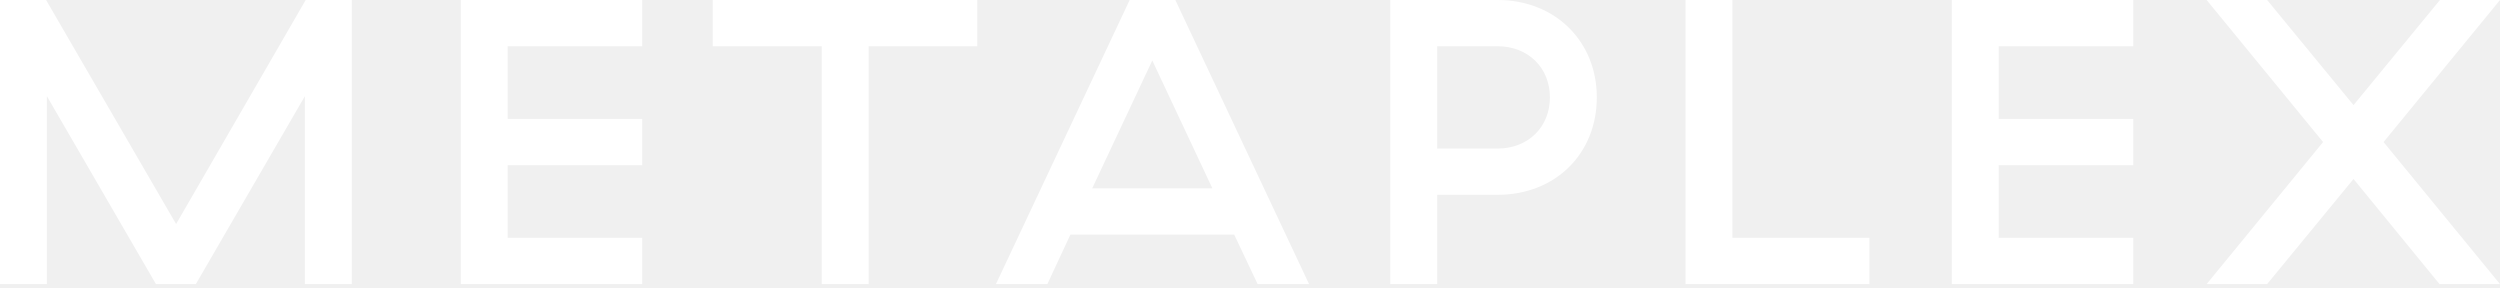
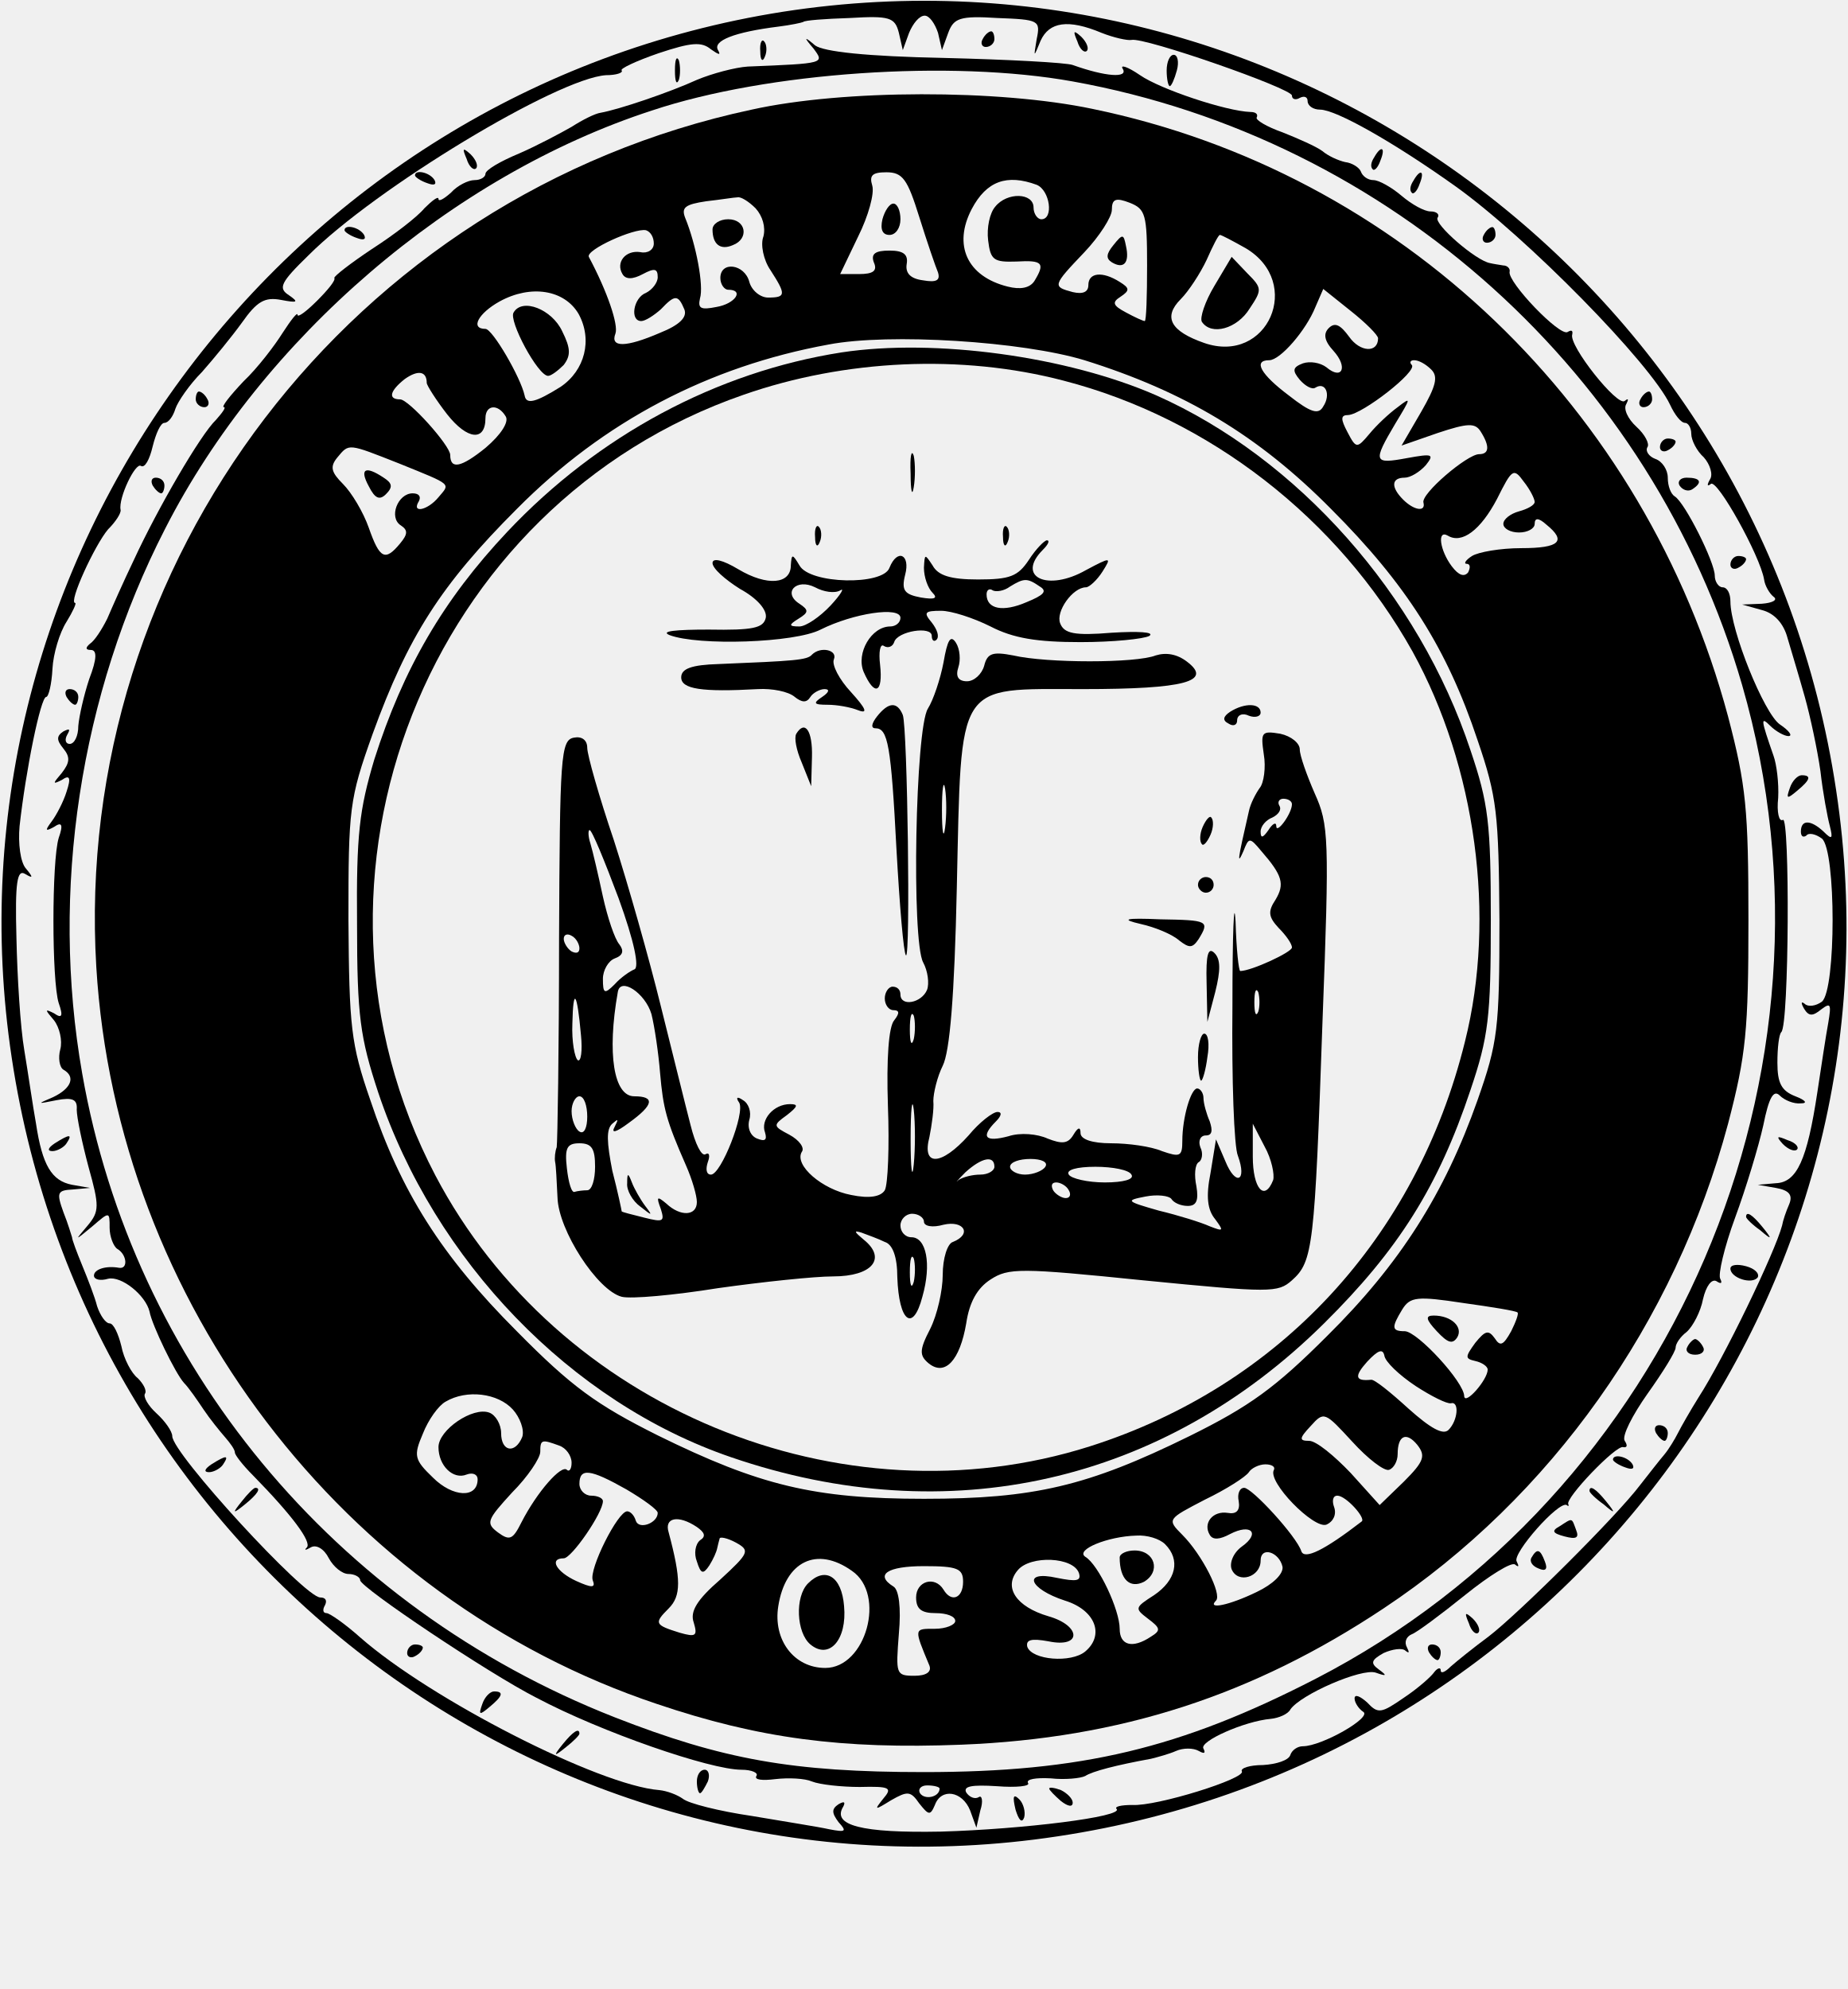
- <svg xmlns="http://www.w3.org/2000/svg" width="200" height="23" viewBox="0 0 200 23" fill="none">
-   <path d="M0 22.727H3.752V7.695L12.475 22.727H15.668L24.39 7.695V22.727H28.143V0H24.456L14.088 17.922L3.687 0H0V22.727Z" fill="white" />
-   <path d="M36.862 22.727H51.378V19.026H40.614V13.214H51.378V9.513H40.614V3.701H51.378V0H36.862V22.727Z" fill="white" />
-   <path d="M65.741 22.727H69.493V3.701H78.183V0H57.018V3.701H65.741V22.727Z" fill="white" />
-   <path d="M100.61 22.727H104.724L94.027 0H90.373L79.675 22.727H83.79L85.633 18.766H98.734L100.61 22.727ZM87.378 15.065L92.183 4.838L96.989 15.065H87.378Z" fill="white" />
-   <path d="M111.222 22.727H114.974V15.584H119.813C124.421 15.584 127.745 12.305 127.745 7.792C127.745 3.312 124.421 0 119.813 0H111.222V22.727ZM114.974 11.883V3.701H119.813C122.249 3.701 123.993 5.422 123.993 7.792C123.993 10.162 122.249 11.883 119.813 11.883H114.974Z" fill="white" />
-   <path d="M134.841 22.727H149.554V19.026H138.593V0H134.841V22.727Z" fill="white" />
-   <path d="M156.145 22.727H170.661V19.026H159.897V13.214H170.661V9.513H159.897V3.701H170.661V0H156.145V22.727Z" fill="white" />
-   <path d="M176.531 22.727H181.37L188.282 14.318L195.161 22.727H200L190.685 11.364L200 0H195.194L188.282 8.409L181.37 0H176.531L185.846 11.364L176.531 22.727Z" fill="white" />
+ <svg xmlns="http://www.w3.org/2000/svg" version="1.0" width="236pt" height="254pt" viewBox="0 0 236 254" preserveAspectRatio="xMidYMid meet">
+   <g transform="translate(0,254) scale(0.1,-0.1)" fill="#000000" stroke="none">
+     <path d="M1000 2525 c-638 -100 -1081 -701 -985 -1336 97 -645 696 -1091 1336 -994 645 97 1091 696 994 1336 -97 647 -702 1094 -1345 994z m148 -27 l5 -22 8 22 c5 12 13 22 20 22 6 0 13 -10 17 -22 l5 -22 8 22 c7 19 15 22 63 19 53 -2 55 -3 50 -27 -4 -24 -4 -24 5 -2 11 24 35 28 78 10 15 -6 33 -10 38 -9 16 4 205 -62 205 -71 0 -5 5 -6 10 -3 6 3 10 1 10 -4 0 -6 7 -11 16 -11 20 0 93 -41 173 -98 91 -65 249 -226 274 -279 6 -13 14 -23 19 -23 4 0 8 -6 8 -14 0 -8 7 -22 16 -30 8 -9 12 -22 8 -28 -4 -7 -4 -10 1 -6 8 7 63 -92 68 -122 1 -8 7 -18 12 -22 6 -4 -1 -8 -15 -9 l-25 -1 25 -7 c16 -4 28 -17 33 -36 5 -17 15 -50 22 -75 7 -25 16 -67 20 -95 3 -27 9 -59 12 -70 4 -16 3 -18 -8 -7 -16 15 -29 16 -29 0 0 -6 3 -8 7 -5 3 4 12 2 20 -4 18 -16 18 -192 0 -208 -8 -6 -18 -7 -22 -3 -5 4 -5 1 -1 -6 6 -10 11 -10 22 -1 12 9 13 7 9 -17 -3 -16 -9 -56 -14 -89 -13 -86 -26 -115 -53 -116 l-23 -2 23 -4 c17 -3 22 -9 17 -21 -4 -9 -8 -21 -9 -27 -9 -34 -74 -169 -107 -220 -10 -16 -22 -37 -26 -45 -4 -8 -12 -21 -17 -27 -6 -7 -20 -25 -31 -39 -30 -40 -156 -165 -194 -194 -19 -14 -40 -31 -48 -38 -7 -7 -13 -10 -13 -5 0 4 -4 3 -8 -2 -4 -6 -21 -21 -39 -33 -29 -20 -33 -21 -47 -6 -9 8 -16 11 -16 5 0 -5 5 -13 11 -17 12 -7 -53 -44 -77 -44 -7 0 -14 -5 -16 -11 -2 -7 -18 -12 -35 -13 -17 0 -29 -4 -27 -8 6 -9 -109 -45 -140 -43 -14 0 -23 -2 -20 -5 10 -10 -120 -26 -224 -29 -102 -2 -140 8 -125 32 3 6 1 7 -6 3 -9 -6 -9 -11 0 -23 11 -12 9 -13 -12 -9 -13 3 -58 10 -99 17 -41 6 -81 16 -88 22 -7 5 -20 10 -30 11 -77 6 -292 116 -382 195 -19 17 -39 31 -43 31 -5 0 -5 5 -2 10 3 6 1 10 -6 10 -20 0 -189 184 -189 206 0 6 -9 19 -20 29 -11 10 -17 21 -15 25 3 4 -2 13 -9 20 -8 6 -18 25 -21 41 -4 16 -10 29 -15 29 -5 0 -12 10 -16 22 -3 12 -12 35 -19 52 -7 17 -13 33 -13 36 -1 3 -5 17 -11 32 -9 25 -8 28 12 29 l22 2 -23 4 c-26 5 -38 25 -46 78 -4 22 -10 64 -15 94 -5 29 -9 94 -10 143 -2 72 1 88 11 82 10 -6 11 -5 1 7 -7 8 -10 32 -8 54 8 72 27 165 34 165 3 0 7 16 8 36 1 19 9 46 18 60 8 13 13 24 11 24 -9 0 25 74 42 94 10 10 17 21 16 25 -3 15 19 61 26 56 5 -3 11 8 15 25 4 16 10 30 15 30 5 0 11 8 14 18 3 9 18 31 34 47 15 17 38 45 51 63 19 27 29 33 50 29 21 -4 23 -3 10 6 -14 9 -11 16 25 51 86 86 318 226 380 230 13 0 22 3 20 6 -3 2 18 12 47 22 42 14 55 15 67 5 10 -7 13 -8 9 -1 -7 12 21 23 77 30 16 2 30 5 32 6 1 2 28 4 59 5 51 3 58 1 63 -19z" />
+     <path d="M1255 2490 c-3 -5 -1 -10 4 -10 6 0 11 5 11 10 0 6 -2 10 -4 10 -3 0 -8 -4 -11 -10z" />
+     <path d="M1376 2487 c3 -10 9 -15 12 -12 3 3 0 11 -7 18 -10 9 -11 8 -5 -6z" />
+     <path d="M971 2474 c0 -11 3 -14 6 -6 3 7 2 16 -1 19 -3 4 -6 -2 -5 -13z" />
+     <path d="M1039 2478 c14 -19 15 -19 -84 -23 -16 -1 -46 -9 -65 -17 -35 -16 -100 -38 -123 -42 -7 -1 -23 -9 -37 -18 -14 -8 -44 -24 -67 -34 -24 -10 -43 -21 -43 -26 0 -4 -6 -8 -14 -8 -8 0 -22 -7 -30 -16 -9 -8 -16 -12 -16 -8 0 4 -8 -2 -18 -12 -9 -11 -39 -34 -67 -52 -27 -18 -49 -35 -48 -37 2 -3 -9 -16 -22 -29 -14 -14 -25 -22 -25 -18 0 4 -8 -6 -19 -23 -10 -16 -32 -45 -50 -62 -17 -18 -29 -33 -25 -33 3 0 -2 -7 -10 -16 -20 -19 -75 -114 -105 -179 -13 -27 -28 -61 -34 -75 -7 -14 -16 -28 -22 -32 -6 -5 -6 -8 1 -8 8 0 8 -11 -2 -37 -7 -21 -13 -48 -14 -60 0 -13 -5 -23 -11 -23 -5 0 -7 5 -3 12 4 7 3 8 -5 4 -9 -6 -9 -11 0 -22 9 -11 8 -18 -2 -31 -12 -14 -12 -15 0 -9 10 7 12 3 6 -15 -4 -13 -13 -30 -19 -38 -9 -12 -8 -13 3 -7 10 7 12 3 6 -14 -9 -29 -9 -183 0 -211 6 -17 4 -20 -6 -13 -12 6 -12 5 0 -9 7 -9 11 -26 8 -37 -3 -11 -1 -23 4 -26 16 -9 10 -24 -13 -35 -21 -9 -21 -9 4 -4 21 4 27 1 26 -12 0 -10 7 -43 15 -73 14 -50 14 -57 -1 -75 -17 -20 -17 -20 6 -1 22 19 22 19 22 -2 0 -11 5 -24 10 -27 12 -7 14 -26 2 -24 -17 3 -32 -2 -32 -10 0 -5 8 -7 18 -4 17 4 48 -21 53 -42 3 -17 33 -79 44 -91 6 -6 17 -22 25 -34 8 -12 21 -28 28 -36 6 -7 12 -15 12 -19 0 -3 10 -16 23 -29 51 -52 75 -85 69 -92 -4 -4 -2 -4 5 0 7 4 17 -2 23 -14 6 -11 17 -20 25 -20 8 0 15 -4 15 -8 0 -9 164 -119 225 -150 83 -44 222 -92 262 -92 13 0 22 -4 19 -8 -3 -5 8 -6 24 -4 17 2 38 1 47 -3 10 -4 38 -7 61 -7 39 1 42 -1 30 -15 -12 -15 -11 -15 10 -2 21 12 25 12 36 -4 12 -15 14 -16 20 -2 8 22 35 18 45 -7 l8 -22 5 22 c4 12 2 20 -2 17 -5 -3 -12 0 -16 6 -4 8 7 10 39 8 25 -2 43 0 40 4 -3 5 10 7 29 6 18 -2 38 0 44 3 9 6 40 14 84 22 8 2 23 6 32 10 9 4 22 4 29 0 7 -4 9 -3 6 3 -6 9 52 35 86 38 10 1 22 6 25 12 13 19 91 53 109 47 14 -5 15 -4 4 4 -11 8 -10 12 6 21 11 5 24 7 28 3 5 -4 5 -2 2 4 -4 7 -1 14 6 17 6 2 37 25 68 50 31 25 60 43 64 39 5 -4 5 -2 2 4 -6 10 54 78 64 72 2 -2 3 -1 2 1 -5 7 61 76 70 73 5 -1 6 2 2 8 -4 6 10 33 29 60 20 28 36 54 36 59 0 5 6 14 14 20 8 7 18 26 21 42 4 17 11 26 17 23 6 -4 8 -3 5 3 -3 5 5 40 19 78 14 38 30 91 36 118 7 35 13 46 21 38 6 -6 18 -11 27 -10 9 0 6 4 -7 9 -18 7 -23 17 -23 43 0 19 2 36 5 39 10 9 11 277 2 271 -5 -3 -8 10 -6 28 1 19 -2 43 -6 54 -16 46 -17 51 -4 38 7 -7 18 -13 23 -13 6 0 1 7 -11 15 -20 14 -63 120 -63 157 0 10 -4 18 -10 18 -5 0 -10 7 -10 15 0 17 -38 93 -51 101 -5 3 -9 13 -9 24 0 10 -7 21 -16 24 -8 3 -13 10 -10 15 3 4 -3 16 -14 26 -11 10 -17 23 -13 29 3 6 3 8 -2 4 -9 -8 -72 71 -67 85 1 5 -1 6 -6 3 -10 -6 -77 64 -74 77 1 4 -3 8 -8 8 -6 1 -13 2 -17 3 -18 3 -72 50 -67 58 3 4 -1 8 -9 8 -8 0 -24 9 -37 20 -13 11 -29 20 -36 20 -7 0 -14 5 -16 11 -2 5 -11 11 -20 12 -9 2 -22 8 -29 14 -8 6 -31 16 -51 24 -20 7 -35 16 -33 19 2 4 -1 7 -8 7 -31 1 -115 29 -141 47 -16 11 -26 14 -22 8 7 -12 -22 -10 -64 5 -8 3 -82 7 -164 9 -100 2 -154 8 -165 16 -14 12 -15 11 -2 -4z m331 -42 c406 -73 740 -374 855 -771 143 -495 -89 -1034 -545 -1269 -173 -89 -299 -119 -500 -119 -168 0 -257 16 -395 70 -359 141 -615 451 -680 822 -41 233 -3 484 106 696 124 243 366 451 622 534 147 49 382 65 537 37z m-170 -2180 c0 -11 -19 -15 -25 -6 -3 5 1 10 9 10 9 0 16 -2 16 -4z" />
+     <path d="M960 2400 c-511 -109 -868 -577 -837 -1095 26 -428 315 -807 716 -941 130 -44 236 -58 389 -52 203 8 372 63 539 174 214 142 372 365 440 619 23 88 26 119 26 260 0 142 -3 172 -26 260 -106 395 -419 695 -812 776 -119 25 -318 25 -435 -1z m214 -137 c10 -32 21 -64 24 -71 3 -10 -2 -13 -19 -10 -16 2 -23 9 -21 21 2 12 -4 17 -22 17 -18 0 -24 -4 -20 -15 5 -11 -1 -15 -19 -15 l-24 0 23 48 c13 26 21 55 18 65 -4 13 0 17 18 17 21 0 27 -9 42 -57z m150 41 c17 -7 22 -44 6 -44 -5 0 -10 7 -10 15 0 19 -34 20 -49 1 -7 -8 -11 -27 -9 -43 3 -25 7 -28 36 -27 34 2 37 -2 23 -25 -6 -9 -18 -11 -34 -7 -52 13 -70 53 -46 99 19 36 45 45 83 31z m-359 -30 c9 -10 13 -24 10 -36 -4 -10 0 -30 9 -43 20 -31 20 -35 -3 -35 -10 0 -21 9 -24 20 -6 23 -37 27 -37 5 0 -8 5 -15 10 -15 21 0 9 -18 -15 -22 -20 -4 -24 -2 -21 11 5 16 -5 69 -19 103 -5 13 0 17 27 21 18 2 36 5 40 5 4 1 14 -5 23 -14z m500 -73 c0 -39 -1 -71 -3 -71 -2 0 -13 5 -24 11 -17 9 -18 13 -7 20 12 8 12 11 -1 19 -22 14 -40 12 -40 -4 0 -9 -7 -12 -20 -9 -26 7 -26 8 15 51 19 20 35 45 35 54 0 14 5 16 23 9 20 -8 22 -15 22 -80z m-630 28 c0 -8 -8 -13 -17 -11 -19 3 -32 -13 -23 -28 4 -7 13 -7 26 0 15 8 19 7 19 -4 0 -7 -7 -16 -15 -20 -16 -6 -21 -36 -6 -36 5 0 16 7 25 15 18 19 22 19 30 0 4 -10 -6 -20 -31 -30 -44 -19 -64 -19 -57 -1 4 11 -10 53 -34 98 -4 9 58 37 73 34 6 -2 10 -9 10 -17z m756 -6 c74 -44 28 -149 -53 -121 -43 15 -53 33 -30 56 10 10 25 33 33 50 8 18 15 32 17 32 2 0 17 -8 33 -17z m-852 -84 c18 -33 8 -72 -23 -93 -32 -20 -44 -23 -46 -11 -5 23 -41 85 -50 85 -20 0 -9 20 18 35 40 22 83 15 101 -16z m1021 -31 c0 -19 -23 -18 -37 2 -11 15 -18 19 -26 11 -7 -7 -6 -16 6 -29 19 -21 11 -38 -9 -21 -8 6 -21 8 -30 5 -13 -5 -14 -9 -4 -21 7 -8 16 -13 20 -10 13 8 20 -9 10 -24 -6 -11 -16 -8 -44 14 -36 27 -46 45 -25 45 14 0 47 38 59 68 l10 23 35 -28 c19 -15 35 -31 35 -35z m-375 -28 c128 -40 222 -96 315 -190 96 -96 148 -178 187 -295 25 -73 27 -94 28 -230 0 -139 -2 -156 -28 -230 -42 -119 -99 -209 -192 -301 -66 -66 -99 -90 -176 -128 -130 -64 -199 -80 -339 -80 -140 0 -210 17 -340 81 -78 39 -110 62 -180 133 -96 96 -148 178 -187 295 -25 72 -27 94 -28 230 0 143 1 154 31 238 45 124 87 190 184 287 111 112 245 182 398 210 78 15 248 4 327 -20z m443 -12 c9 -9 6 -21 -13 -54 l-25 -43 46 16 c39 13 48 13 55 2 12 -19 11 -29 -2 -29 -15 0 -75 -51 -71 -62 3 -12 -12 -10 -26 4 -16 16 -15 28 2 28 7 0 19 7 27 16 11 14 9 15 -24 9 -43 -8 -44 -5 -15 44 20 33 21 35 3 21 -11 -8 -27 -23 -36 -34 -16 -19 -17 -19 -28 2 -9 17 -9 22 1 22 18 1 89 56 81 64 -3 3 -2 6 3 6 6 0 15 -5 22 -12z m-1283 -17 c0 -3 12 -22 26 -40 26 -33 49 -35 49 -5 0 17 16 19 26 2 4 -7 -6 -23 -26 -40 -31 -25 -45 -28 -45 -9 0 12 -53 71 -64 71 -16 0 -13 11 6 26 17 12 28 10 28 -5z m-35 -103 c69 -28 65 -25 50 -43 -14 -17 -35 -21 -25 -5 3 6 0 10 -8 10 -19 0 -31 -31 -15 -41 9 -6 9 -11 -1 -23 -19 -23 -26 -20 -40 20 -7 20 -22 45 -33 56 -15 15 -17 22 -7 34 15 18 13 18 79 -8z m1450 -49 c0 -4 -9 -9 -20 -12 -11 -3 -20 -10 -20 -16 0 -6 9 -11 20 -11 11 0 20 5 20 11 0 8 5 8 15 -1 26 -21 17 -30 -32 -30 -27 0 -55 -5 -63 -10 -8 -5 -11 -10 -7 -10 5 0 5 -5 2 -11 -5 -6 -12 -4 -21 8 -15 20 -19 47 -5 39 18 -11 42 7 63 47 19 38 21 40 34 22 8 -10 14 -22 14 -26z m-22 -1035 c2 -1 -2 -12 -8 -24 -10 -18 -14 -20 -21 -9 -8 11 -12 10 -25 -6 -13 -18 -13 -20 0 -23 9 -2 16 -7 16 -11 0 -13 -29 -46 -30 -34 0 18 -60 83 -76 83 -17 0 -17 5 -3 28 10 16 19 17 78 8 36 -5 67 -10 69 -12z m-130 -94 c20 -13 40 -23 45 -22 11 3 9 -22 -3 -34 -7 -7 -23 2 -51 27 -23 21 -44 38 -48 37 -20 -2 -22 4 -5 23 14 15 20 17 22 8 1 -8 19 -25 40 -39z m-1153 -30 c9 -10 15 -26 12 -35 -9 -22 -27 -19 -27 5 0 11 -7 23 -15 26 -21 8 -65 -22 -65 -44 0 -24 19 -42 36 -35 8 3 14 0 14 -6 0 -25 -32 -23 -57 2 -24 23 -25 28 -13 56 7 18 20 36 29 41 27 16 67 11 86 -10z m1119 -77 c6 2 11 11 11 20 0 24 11 29 25 12 11 -14 9 -21 -17 -47 l-31 -30 -37 41 c-21 22 -44 41 -53 41 -13 0 -13 3 2 19 17 19 18 18 53 -20 20 -22 41 -38 47 -36z m-1060 31 c9 -3 16 -13 16 -22 0 -8 -3 -12 -6 -9 -7 7 -38 -28 -58 -67 -11 -22 -15 -24 -30 -13 -16 12 -14 16 18 51 20 20 36 44 36 52 0 16 2 16 24 8z m913 -31 c-9 -15 51 -76 67 -70 9 4 13 13 10 22 -3 8 -2 15 4 15 11 0 37 -29 31 -33 -48 -37 -73 -49 -77 -38 -6 19 -63 81 -73 81 -6 0 -9 -8 -7 -17 2 -12 -3 -17 -14 -15 -19 3 -32 -13 -23 -28 4 -7 13 -6 26 1 27 14 39 1 15 -16 -11 -8 -16 -21 -13 -29 8 -19 37 -10 37 11 0 19 24 11 28 -8 1 -9 -12 -22 -33 -32 -35 -17 -64 -23 -52 -11 8 8 -18 59 -43 84 -20 20 -19 20 29 45 27 13 52 29 56 35 3 5 13 10 21 10 8 0 13 -3 11 -7z m-827 -25 c22 -13 40 -26 40 -30 0 -13 -24 -22 -28 -10 -2 7 -7 12 -11 12 -12 0 -49 -74 -44 -88 4 -10 -1 -10 -21 -1 -26 12 -35 29 -16 29 10 0 50 58 50 73 0 4 -7 7 -15 7 -8 0 -15 7 -15 15 0 21 14 19 60 -7z m90 -48 c10 -7 12 -12 4 -17 -6 -5 -8 -17 -4 -27 5 -16 8 -17 16 -5 5 8 9 17 10 22 1 4 2 9 3 12 0 3 10 1 21 -5 18 -10 17 -13 -20 -47 -30 -26 -39 -41 -34 -55 5 -17 3 -19 -18 -13 -32 10 -33 12 -14 31 16 16 16 37 0 97 -6 19 12 23 36 7z m598 -22 c20 -20 14 -46 -14 -65 -25 -16 -25 -17 -8 -30 16 -12 17 -15 4 -23 -24 -16 -40 -11 -40 10 0 24 -27 82 -44 92 -13 9 29 26 65 27 14 1 30 -4 37 -11z m-400 -34 c44 -30 18 -124 -34 -124 -40 0 -67 36 -60 79 9 57 49 77 94 45z m290 -3 c3 -10 -3 -11 -28 -6 -45 10 -36 -14 10 -29 39 -12 51 -44 26 -65 -18 -15 -68 -11 -74 6 -2 9 5 11 27 7 43 -9 42 20 0 32 -41 12 -58 37 -39 59 16 19 71 17 78 -4z m-148 -11 c0 -21 -15 -27 -25 -10 -11 18 -35 11 -35 -10 0 -15 7 -20 25 -20 14 0 25 -4 25 -10 0 -5 -12 -10 -26 -10 -27 0 -27 1 -7 -47 3 -8 -4 -13 -19 -13 -24 0 -24 2 -20 54 3 33 0 56 -7 60 -24 15 -8 26 39 26 43 0 50 -3 50 -20z" />
+     <path d="M1127 2260 c-3 -13 0 -20 9 -20 8 0 14 9 14 20 0 11 -4 20 -9 20 -5 0 -11 -9 -14 -20z" />
+     <path d="M910 2247 c0 -19 10 -27 26 -20 21 8 17 33 -6 33 -11 0 -20 -6 -20 -13z" />
+     <path d="M1422 2227 c-9 -11 -10 -17 -2 -22 15 -9 23 -1 18 21 -3 15 -4 16 -16 1z" />
+     <path d="M1551 2175 c-12 -20 -19 -41 -16 -46 12 -18 45 -9 61 17 16 24 16 26 -3 45 l-20 21 -22 -37z" />
+     <path d="M656 2141 c-7 -10 31 -81 44 -81 4 0 13 7 20 14 9 12 9 21 -2 43 -13 28 -51 43 -62 24z" />
+     <path d="M1075 2090 c-160 -25 -311 -106 -427 -229 -82 -87 -133 -175 -170 -291 -19 -64 -23 -95 -22 -210 0 -118 4 -145 27 -215 72 -215 246 -396 451 -466 277 -95 551 -33 757 171 95 94 146 175 187 298 23 68 26 93 26 217 0 124 -3 149 -26 217 -66 199 -221 373 -401 453 -114 50 -283 73 -402 55z m283 -36 c186 -48 351 -176 446 -346 81 -147 107 -339 67 -498 -62 -251 -237 -440 -479 -517 -318 -101 -680 49 -836 346 -199 380 -11 857 394 997 129 45 278 52 408 18z" />
+     <path d="M1163 1935 c0 -22 2 -30 4 -17 2 12 2 30 0 40 -3 9 -5 -1 -4 -23z" />
+     <path d="M1041 1854 c0 -11 3 -14 6 -6 3 7 2 16 -1 19 -3 4 -6 -2 -5 -13z" />
+     <path d="M1281 1854 c0 -11 3 -14 6 -6 3 7 2 16 -1 19 -3 4 -6 -2 -5 -13z" />
+     <path d="M1314 1825 c-14 -21 -24 -25 -65 -25 -35 0 -51 5 -58 18 -10 15 -10 15 -11 -3 0 -12 5 -26 11 -32 7 -7 3 -9 -15 -6 -21 4 -25 9 -20 29 7 26 -10 34 -20 9 -8 -23 -102 -21 -115 3 -9 15 -10 15 -11 0 0 -24 -30 -27 -67 -5 -20 12 -33 15 -33 8 0 -7 16 -21 35 -33 22 -12 35 -27 33 -37 -3 -13 -16 -16 -73 -15 -42 0 -62 -2 -50 -7 37 -14 160 -10 193 7 42 21 102 30 102 15 0 -6 -6 -11 -13 -11 -24 0 -44 -34 -34 -58 14 -32 25 -27 21 9 -2 16 0 28 5 24 5 -3 11 -1 13 5 4 14 48 21 48 8 0 -6 3 -8 6 -5 4 4 1 13 -6 22 -11 13 -9 15 12 15 13 0 41 -9 63 -20 29 -15 59 -20 115 -20 41 0 81 4 88 8 7 5 -15 6 -48 4 -48 -4 -61 -1 -66 12 -6 15 16 46 33 46 4 0 14 9 21 20 12 19 11 19 -21 2 -49 -28 -90 -9 -55 26 7 7 9 12 5 12 -3 0 -14 -11 -23 -25z m-241 -39 c6 4 1 -5 -12 -19 -14 -15 -32 -27 -40 -27 -14 0 -14 2 -1 10 13 8 13 11 1 19 -22 14 -4 33 20 21 11 -6 25 -8 32 -4z m255 5 c10 -6 5 -11 -17 -20 -30 -13 -51 -9 -51 10 0 6 4 8 8 5 4 -2 14 -1 22 5 18 11 22 11 38 0z" />
+     <path d="M1205 1694 c-4 -21 -13 -48 -20 -59 -16 -26 -21 -296 -6 -324 6 -11 8 -27 5 -35 -7 -17 -34 -22 -34 -6 0 6 -4 10 -10 10 -5 0 -10 -7 -10 -15 0 -8 5 -15 11 -15 8 0 8 -4 1 -13 -7 -8 -10 -49 -8 -109 2 -52 0 -101 -4 -108 -5 -8 -19 -11 -43 -6 -37 7 -73 38 -63 55 4 5 -3 15 -16 22 -21 11 -21 12 -3 25 14 11 15 14 4 14 -21 0 -38 -20 -32 -36 3 -10 0 -12 -10 -8 -8 3 -13 13 -10 24 3 10 -1 21 -8 25 -7 5 -10 4 -5 -3 8 -13 -23 -92 -36 -92 -6 0 -7 7 -4 16 3 8 2 13 -3 10 -5 -3 -13 13 -19 37 -6 23 -23 92 -38 152 -15 61 -42 156 -60 212 -19 56 -34 109 -34 118 0 10 -7 15 -17 13 -17 -3 -18 -24 -19 -258 0 -140 -2 -259 -3 -265 -2 -5 -3 -14 -2 -19 1 -4 2 -24 3 -45 1 -42 51 -119 82 -127 12 -3 67 2 123 11 57 8 123 15 147 15 50 0 69 23 39 47 -12 10 -13 12 -3 9 8 -3 22 -8 30 -12 10 -3 16 -19 16 -45 2 -57 20 -71 32 -25 12 42 5 76 -14 76 -8 0 -14 7 -14 15 0 8 7 15 15 15 8 0 15 -5 15 -10 0 -6 11 -8 25 -4 26 6 37 -12 12 -22 -7 -2 -13 -21 -13 -42 0 -20 -7 -51 -16 -69 -14 -27 -14 -34 -2 -44 21 -17 40 4 48 51 4 27 14 45 31 56 23 15 38 15 195 -1 163 -16 172 -16 190 0 27 24 29 43 39 330 9 236 8 252 -10 292 -10 23 -19 48 -19 56 0 8 -11 17 -25 20 -24 4 -25 2 -21 -26 3 -17 0 -37 -5 -43 -5 -7 -12 -20 -14 -30 -15 -65 -15 -69 -7 -51 7 18 8 18 23 0 27 -31 30 -42 18 -62 -10 -15 -9 -22 4 -36 9 -9 17 -20 17 -25 0 -6 -52 -30 -66 -30 -2 0 -5 28 -6 63 -2 34 -4 -14 -4 -108 -1 -93 2 -180 7 -191 12 -33 -3 -39 -16 -7 l-12 28 -7 -43 c-6 -30 -4 -47 6 -59 11 -15 11 -16 -7 -9 -11 5 -40 14 -65 20 -42 12 -43 13 -17 18 15 3 30 1 33 -3 3 -5 12 -9 21 -9 11 0 14 7 11 25 -3 14 -2 28 3 31 4 2 6 11 2 19 -3 8 0 15 7 15 8 0 9 6 5 18 -4 9 -8 23 -8 30 0 6 -4 12 -8 12 -8 0 -19 -37 -19 -67 0 -20 -3 -21 -26 -13 -14 6 -43 10 -65 10 -24 0 -39 5 -39 13 0 8 -3 8 -9 -2 -7 -12 -15 -12 -33 -5 -13 6 -35 8 -50 3 -30 -8 -36 -1 -16 19 7 7 8 12 2 12 -6 0 -23 -13 -37 -30 -35 -39 -60 -40 -50 -2 3 15 6 36 5 46 0 10 5 31 12 45 9 18 15 88 18 228 6 266 -2 253 161 253 131 0 166 10 133 35 -13 10 -27 12 -40 8 -25 -10 -139 -10 -182 0 -26 5 -33 3 -37 -13 -3 -11 -13 -20 -22 -20 -11 0 -15 6 -11 18 3 9 2 23 -3 31 -7 11 -11 4 -16 -25z m2 -211 c-2 -16 -4 -5 -4 22 0 28 2 40 4 28 2 -13 2 -35 0 -50z m443 30 c0 -12 -20 -39 -20 -28 0 6 -5 3 -10 -5 -7 -10 -10 -11 -10 -2 0 7 7 15 15 18 8 4 12 10 9 15 -3 5 0 9 5 9 6 0 11 -3 11 -7z m-860 -120 c20 -55 27 -89 20 -91 -5 -2 -17 -10 -25 -19 -13 -13 -15 -12 -15 7 0 11 7 23 15 26 11 4 12 10 6 18 -6 7 -15 34 -21 61 -6 28 -13 58 -16 68 -3 9 -3 17 -1 17 3 0 19 -39 37 -87z m-50 -64 c0 -6 -4 -7 -10 -4 -5 3 -10 11 -10 16 0 6 5 7 10 4 6 -3 10 -11 10 -16z m92 -84 c4 -16 9 -50 11 -75 4 -46 8 -61 33 -118 8 -18 14 -39 14 -47 0 -18 -21 -19 -39 -2 -12 10 -13 9 -7 -7 5 -16 3 -17 -21 -11 -16 4 -28 7 -29 8 0 1 -5 25 -12 52 -7 36 -8 53 0 60 8 7 8 6 3 -4 -5 -9 2 -7 18 5 32 23 34 34 7 34 -26 0 -35 54 -21 133 3 20 35 -1 43 -28z m775 3 c-3 -7 -5 -2 -5 12 0 14 2 19 5 13 2 -7 2 -19 0 -25z m-865 -30 c2 -20 0 -34 -4 -32 -4 3 -8 24 -7 47 1 47 6 41 11 -15z m425 -5 c-3 -10 -5 -4 -5 12 0 17 2 24 5 18 2 -7 2 -21 0 -30z m0 -160 c-2 -21 -4 -6 -4 32 0 39 2 55 4 38 2 -18 2 -50 0 -70z m-417 61 c0 -14 -4 -23 -10 -19 -5 3 -10 15 -10 26 0 10 5 19 10 19 6 0 10 -12 10 -26z m876 -81 c-11 -28 -26 -11 -26 30 l0 42 15 -29 c9 -16 13 -36 11 -43z m-866 17 c0 -16 -4 -30 -10 -30 -5 0 -13 -1 -16 -2 -4 -2 -8 12 -10 30 -3 26 0 32 16 32 16 0 20 -7 20 -30z m510 0 c0 -5 -8 -10 -18 -10 -10 0 -22 -3 -28 -7 -5 -5 -1 0 9 10 21 19 37 22 37 7z m65 0 c-3 -5 -15 -10 -26 -10 -10 0 -19 5 -19 10 0 6 12 10 26 10 14 0 23 -4 19 -10z m110 -10 c4 -6 -10 -10 -34 -10 -22 0 -43 5 -46 10 -4 6 10 10 34 10 22 0 43 -4 46 -10z m-80 -20 c3 -5 2 -10 -4 -10 -5 0 -13 5 -16 10 -3 6 -2 10 4 10 5 0 13 -4 16 -10z m-198 -117 c-3 -10 -5 -4 -5 12 0 17 2 24 5 18 2 -7 2 -21 0 -30z" />
+     <path d="M801 1029 c-1 -9 7 -23 17 -30 15 -12 16 -12 6 1 -6 8 -14 22 -17 30 -5 13 -6 12 -6 -1z" />
+     <path d="M1037 1704 c-6 -7 -22 -8 -119 -12 -35 -1 -48 -6 -48 -17 0 -15 26 -19 98 -15 18 1 39 -3 47 -10 9 -7 15 -8 20 0 3 5 12 10 18 10 7 0 6 -4 -3 -10 -12 -8 -11 -10 7 -10 12 0 29 -3 39 -7 13 -5 10 2 -9 23 -15 16 -25 35 -22 42 5 12 -17 17 -28 6z" />
+     <path d="M1120 1625 c-7 -9 -8 -15 -2 -15 16 0 20 -21 27 -156 4 -71 9 -131 12 -134 6 -6 2 291 -4 307 -7 17 -18 17 -33 -2z" />
+     <path d="M1571 1631 c-9 -6 -10 -11 -2 -15 6 -4 11 -2 11 4 0 7 7 10 15 6 8 -3 15 -1 15 4 0 12 -20 13 -39 1z" />
+     <path d="M1017 1603 c-3 -5 0 -21 7 -37 l12 -30 1 37 c1 34 -9 48 -20 30z" />
+     <path d="M1536 1484 c-4 -9 -4 -19 -1 -22 2 -3 7 3 11 12 4 9 4 19 1 22 -2 3 -7 -3 -11 -12z" />
+     <path d="M1530 1410 c0 -5 5 -10 10 -10 6 0 10 5 10 10 0 6 -4 10 -10 10 -5 0 -10 -4 -10 -10z" />
+     <path d="M1457 1360 c18 -4 40 -13 49 -21 13 -10 17 -10 25 2 14 23 12 24 -49 25 -46 2 -51 0 -25 -6z" />
+     <path d="M1541 1285 l1 -50 10 38 c7 28 7 42 -1 50 -8 8 -11 -2 -10 -38z" />
+     <path d="M1530 1190 c0 -16 2 -30 4 -30 2 0 6 14 8 30 3 17 1 30 -4 30 -4 0 -8 -13 -8 -30z" />
+     <path d="M471 1919 c8 -16 14 -18 22 -10 9 9 8 14 -3 21 -24 16 -31 11 -19 -11z" />
+     <path d="M1835 840 c14 -15 20 -17 26 -8 8 13 -7 28 -30 28 -11 0 -10 -5 4 -20z" />
+     <path d="M1430 551 c0 -28 13 -40 31 -31 22 13 14 40 -12 40 -10 0 -19 -4 -19 -9z" />
+     <path d="M1032 518 c-17 -17 -15 -63 3 -78 24 -20 47 6 43 49 -3 38 -24 51 -46 29z" />
+     <path d="M862 2450 c0 -14 2 -19 5 -12 2 6 2 18 0 25 -3 6 -5 1 -5 -13z" />
+     <path d="M1490 2450 c0 -11 2 -20 4 -20 2 0 6 9 9 20 3 11 1 20 -4 20 -5 0 -9 -9 -9 -20z" />
+     <path d="M596 2337 c3 -10 9 -15 12 -12 3 3 0 11 -7 18 -10 9 -11 8 -5 -6z" />
+     <path d="M1755 2339 c-4 -6 -5 -12 -2 -15 2 -3 7 2 10 11 7 17 1 20 -8 4z" />
+     <path d="M530 2316 c0 -2 7 -7 16 -10 8 -3 12 -2 9 4 -6 10 -25 14 -25 6z" />
+     <path d="M1805 2309 c-4 -6 -5 -12 -2 -15 2 -3 7 2 10 11 7 17 1 20 -8 4z" />
+     <path d="M440 2246 c0 -2 7 -7 16 -10 8 -3 12 -2 9 4 -6 10 -25 14 -25 6z" />
+     <path d="M1895 2240 c-3 -5 -1 -10 4 -10 6 0 11 5 11 10 0 6 -2 10 -4 10 -3 0 -8 -4 -11 -10z" />
+     <path d="M250 2030 c0 -5 5 -10 11 -10 5 0 7 5 4 10 -3 6 -8 10 -11 10 -2 0 -4 -4 -4 -10z" />
+     <path d="M2095 2030 c-3 -5 -1 -10 4 -10 6 0 11 5 11 10 0 6 -2 10 -4 10 -3 0 -8 -4 -11 -10z" />
+     <path d="M2120 1969 c0 -5 5 -7 10 -4 6 3 10 8 10 11 0 2 -4 4 -10 4 -5 0 -10 -5 -10 -11z" />
+     <path d="M195 1920 c3 -5 8 -10 11 -10 2 0 4 5 4 10 0 6 -5 10 -11 10 -5 0 -7 -4 -4 -10z" />
+     <path d="M2145 1920 c4 -6 11 -8 16 -5 14 9 11 15 -7 15 -8 0 -12 -5 -9 -10z" />
+     <path d="M2210 1819 c0 -5 5 -7 10 -4 6 3 10 8 10 11 0 2 -4 4 -10 4 -5 0 -10 -5 -10 -11z" />
+     <path d="M85 1650 c3 -5 8 -10 11 -10 2 0 4 5 4 10 0 6 -5 10 -11 10 -5 0 -7 -4 -4 -10z" />
+     <path d="M2286 1534 c-5 -14 -4 -15 9 -4 17 14 19 20 6 20 -5 0 -12 -7 -15 -16z" />
+     <path d="M70 1080 c-9 -6 -10 -10 -3 -10 6 0 15 5 18 10 8 12 4 12 -15 0z" />
+     <path d="M2277 1079 c7 -7 15 -10 18 -7 3 3 -2 9 -12 12 -14 6 -15 5 -6 -5z" />
+     <path d="M2230 986 c0 -2 8 -10 18 -17 15 -13 16 -12 3 4 -13 16 -21 21 -21 13z" />
+     <path d="M2210 920 c0 -12 28 -21 35 -11 2 5 -4 11 -15 14 -11 3 -20 2 -20 -3z" />
+     <path d="M2155 820 c-3 -5 1 -10 10 -10 9 0 13 5 10 10 -3 6 -8 10 -10 10 -2 0 -7 -4 -10 -10z" />
+     <path d="M2115 710 c3 -5 8 -10 11 -10 2 0 4 5 4 10 0 6 -5 10 -11 10 -5 0 -7 -4 -4 -10z" />
+     <path d="M270 670 c-9 -6 -10 -10 -3 -10 6 0 15 5 18 10 8 12 4 12 -15 0z" />
+     <path d="M2060 676 c0 -2 7 -7 16 -10 8 -3 12 -2 9 4 -6 10 -25 14 -25 6z" />
+     <path d="M309 623 c-13 -16 -12 -17 4 -4 16 13 21 21 13 21 -2 0 -10 -8 -17 -17z" />
+     <path d="M2030 636 c0 -2 8 -10 18 -17 15 -13 16 -12 3 4 -13 16 -21 21 -21 13z" />
+     <path d="M1992 591 c-11 -6 -9 -9 6 -13 15 -4 19 -2 15 8 -6 16 -4 16 -21 5z" />
+     <path d="M1956 551 c-3 -5 1 -11 9 -14 9 -4 12 -1 8 9 -6 16 -10 17 -17 5z" />
+     <path d="M1876 467 c3 -10 9 -15 12 -12 3 3 0 11 -7 18 -10 9 -11 8 -5 -6z" />
+     <path d="M520 429 c0 -5 5 -7 10 -4 6 3 10 8 10 11 0 2 -4 4 -10 4 -5 0 -10 -5 -10 -11z" />
+     <path d="M1825 430 c3 -5 8 -10 11 -10 2 0 4 5 4 10 0 6 -5 10 -11 10 -5 0 -7 -4 -4 -10z" />
+     <path d="M616 364 c-5 -14 -4 -15 9 -4 17 14 19 20 6 20 -5 0 -12 -7 -15 -16z" />
+     <path d="M719 313 c-13 -16 -12 -17 4 -4 9 7 17 15 17 17 0 8 -8 3 -21 -13z" />
+     <path d="M890 265 c0 -8 2 -15 4 -15 2 0 6 7 10 15 3 8 1 15 -4 15 -6 0 -10 -7 -10 -15z" />
+     <path d="M1340 256 c0 -2 7 -9 15 -16 9 -7 15 -8 15 -2 0 5 -7 12 -15 16 -8 3 -15 4 -15 2z" />
+     <path d="M1297 229 c4 -13 8 -18 11 -10 2 7 -1 18 -6 23 -8 8 -9 4 -5 -13z" />
+   </g>
</svg>
